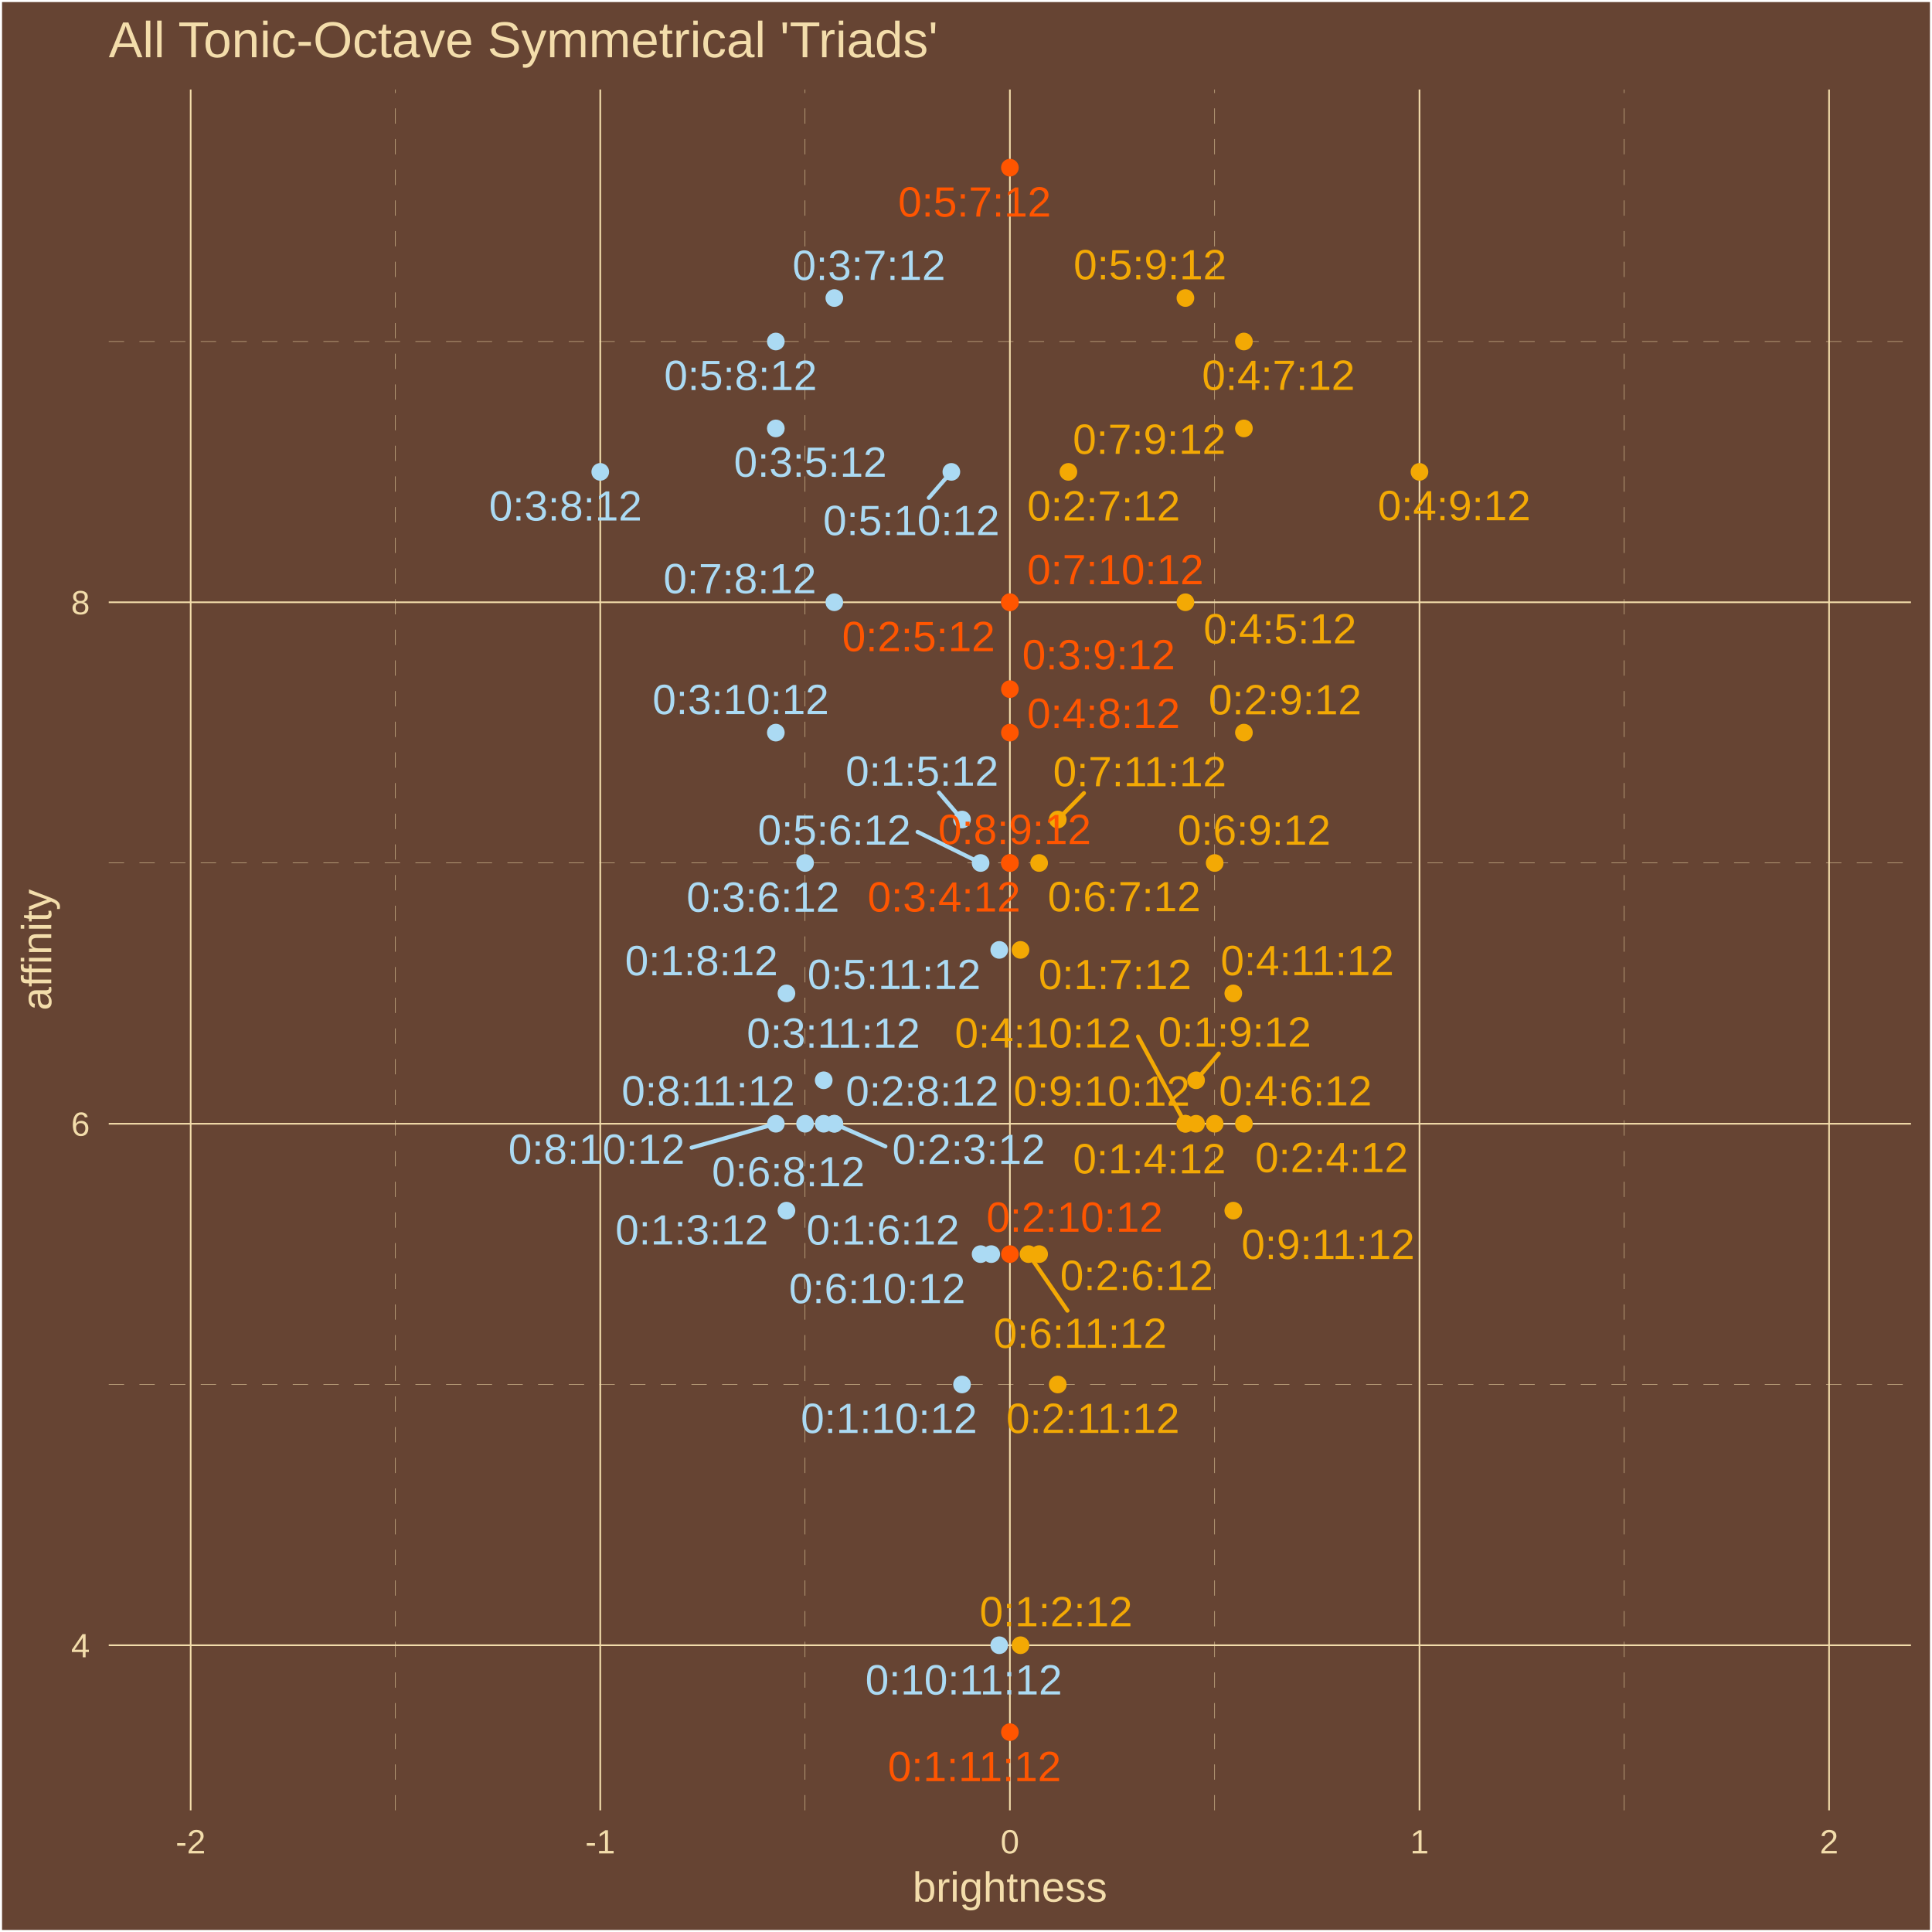
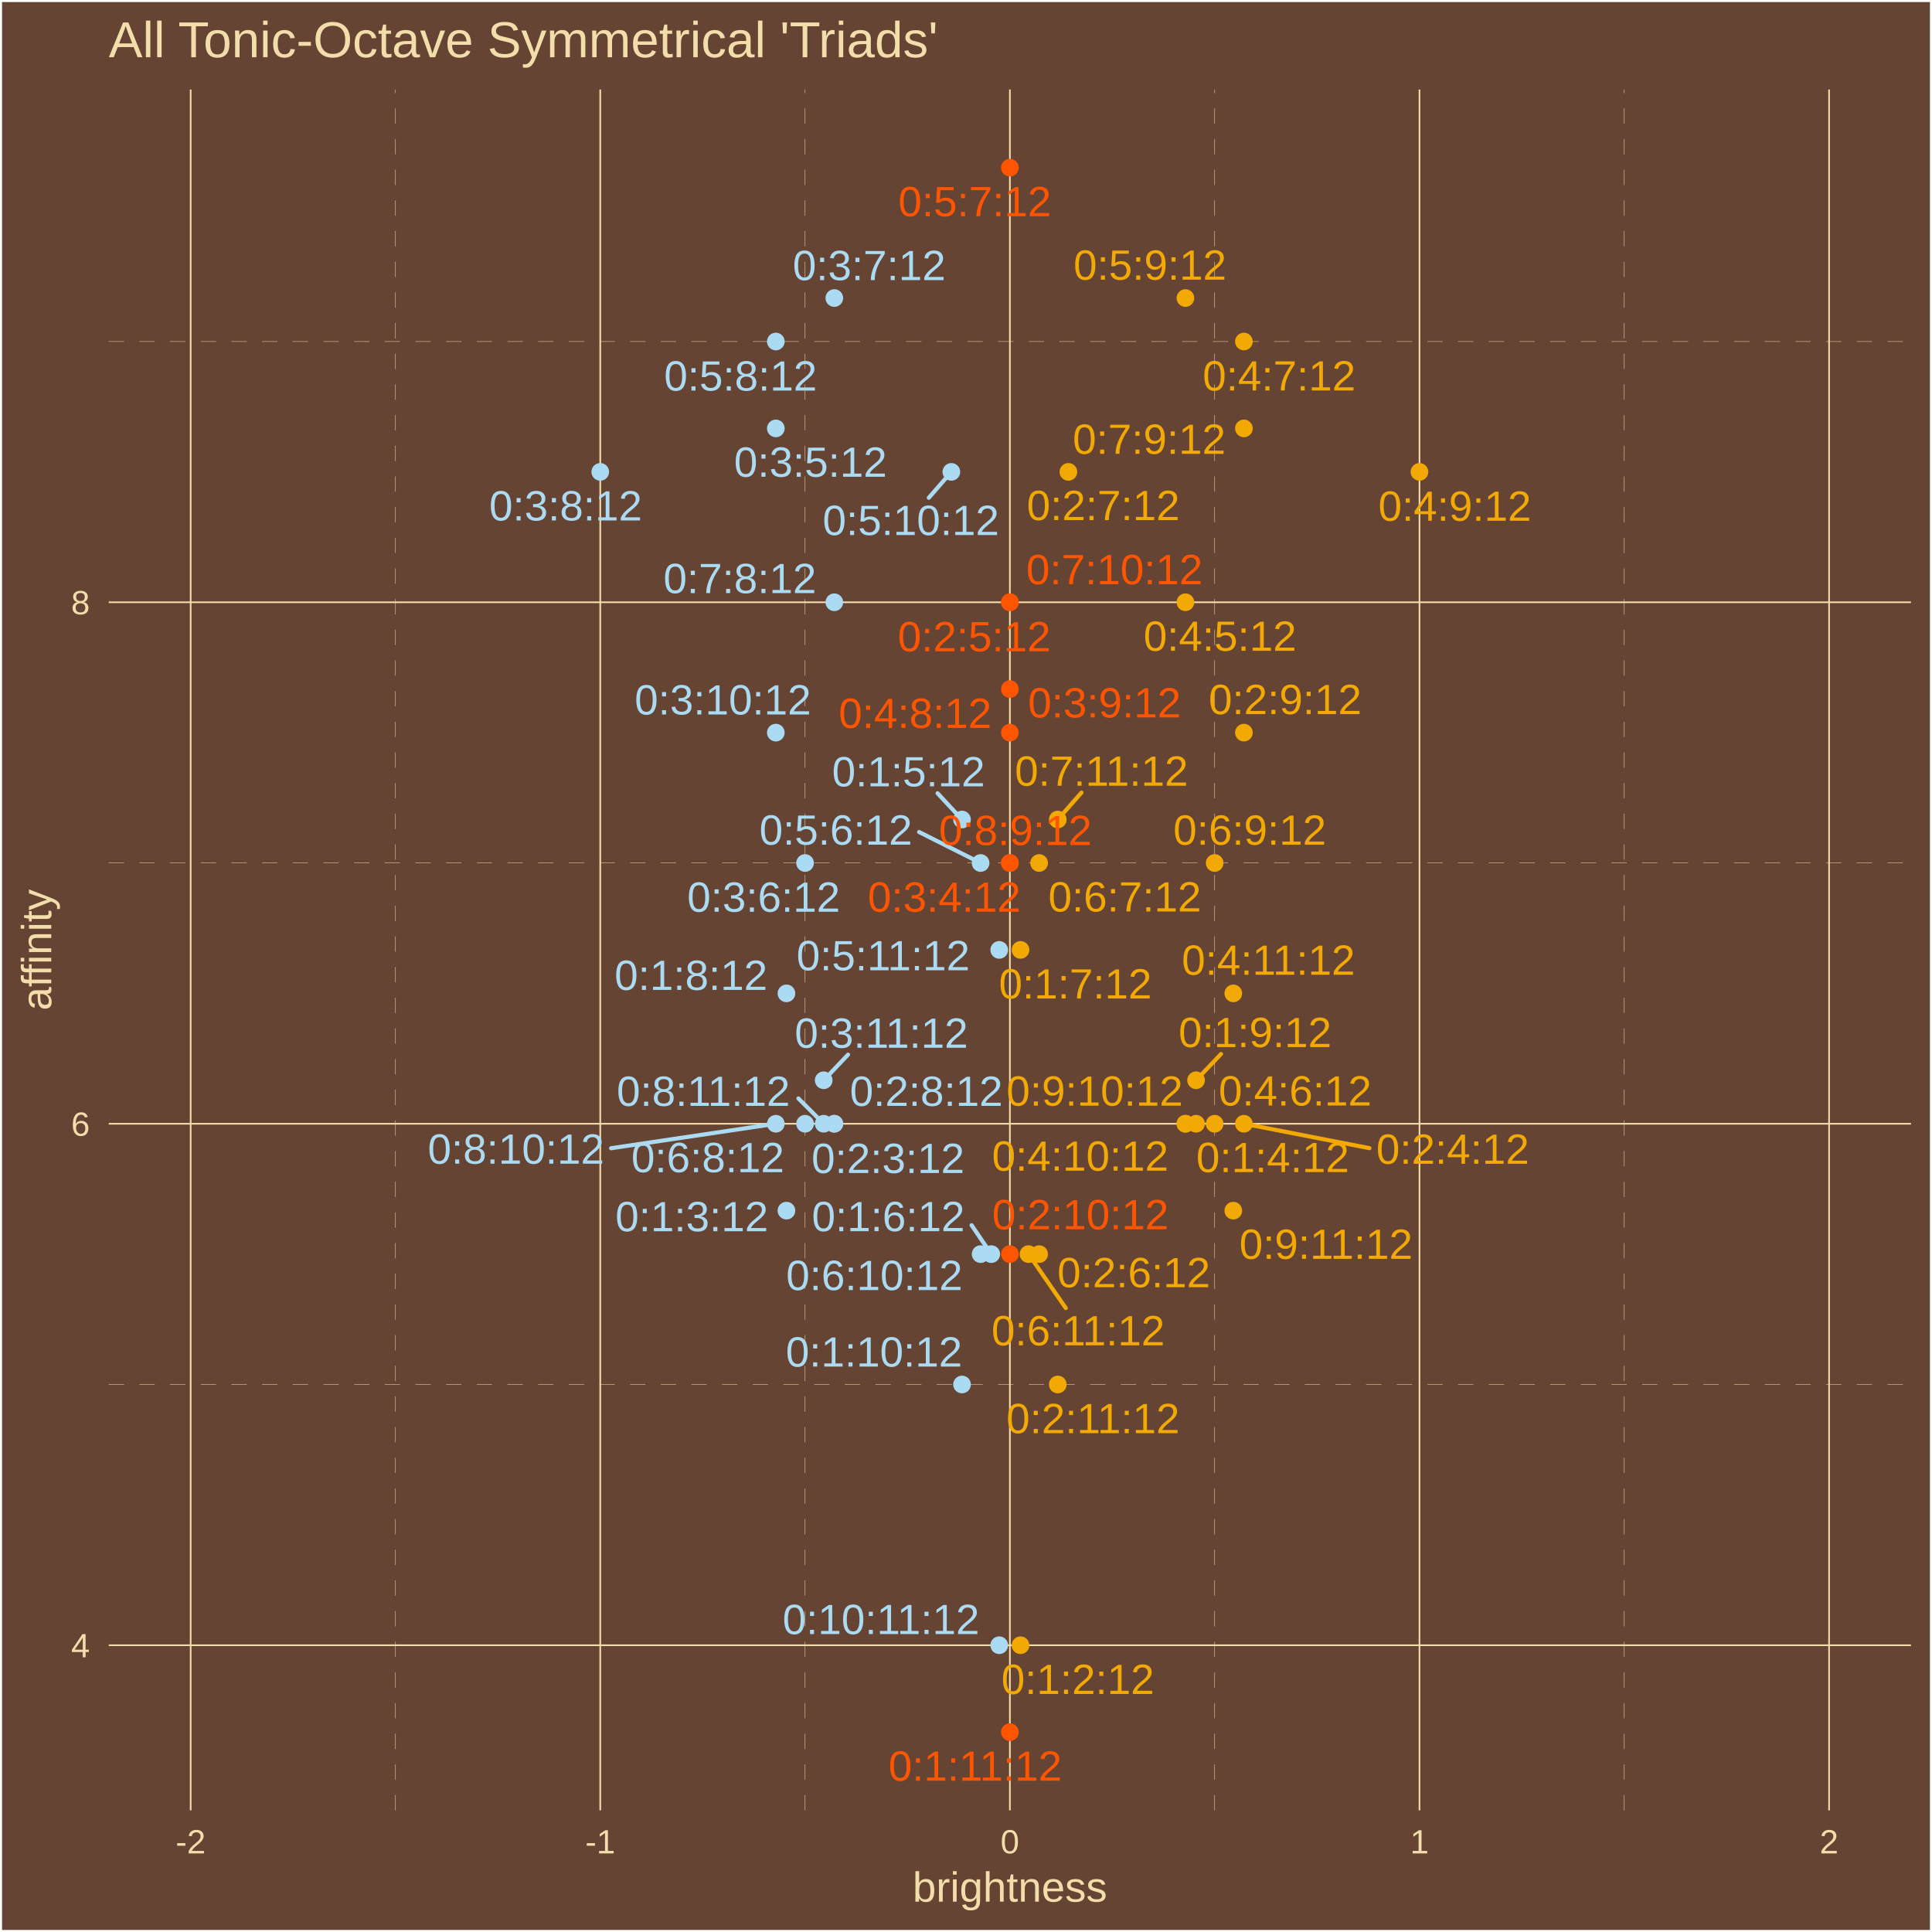
<svg xmlns="http://www.w3.org/2000/svg" class="svglite" width="504.00pt" height="504.00pt" viewBox="0 0 504.00 504.00">
  <defs>
    <style type="text/css">
    .svglite line, .svglite polyline, .svglite polygon, .svglite path, .svglite rect, .svglite circle {
      fill: none;
      stroke: #000000;
      stroke-linecap: round;
      stroke-linejoin: round;
      stroke-miterlimit: 10.00;
    }
    .svglite text {
      white-space: pre;
    }
  </style>
  </defs>
  <rect width="100%" height="100%" style="stroke: none; fill: #664433;" />
  <defs>
    <clipPath id="cpMC4wMHw1MDQuMDB8MC4wMHw1MDQuMDA=">
      <rect x="0.00" y="0.00" width="504.00" height="504.00" />
    </clipPath>
  </defs>
  <g clip-path="url(#cpMC4wMHw1MDQuMDB8MC4wMHw1MDQuMDA=)">
    <rect x="0.00" y="0" width="504.00" height="504.00" style="stroke-width: 1.07; stroke: #FFFFFF; fill: #664433;" />
  </g>
  <defs>
    <clipPath id="cpMjguMzd8NDk4LjUyfDIzLjM0fDQ3Mi4yNw==">
      <rect x="28.37" y="23.34" width="470.15" height="448.93" />
    </clipPath>
  </defs>
  <g clip-path="url(#cpMjguMzd8NDk4LjUyfDIzLjM0fDQ3Mi4yNw==)">
    <rect x="28.37" y="23.34" width="470.15" height="448.93" style="stroke-width: 1.07; stroke: none; fill: #664433;" />
    <polyline points="28.37,361.17 498.52,361.17 " style="stroke-width: 0.11; stroke: #F3DDAB; stroke-dasharray: 4.00,4.00; stroke-linecap: butt;" />
    <polyline points="28.37,225.13 498.52,225.13 " style="stroke-width: 0.11; stroke: #F3DDAB; stroke-dasharray: 4.00,4.00; stroke-linecap: butt;" />
    <polyline points="28.37,89.09 498.52,89.09 " style="stroke-width: 0.11; stroke: #F3DDAB; stroke-dasharray: 4.00,4.00; stroke-linecap: butt;" />
    <polyline points="103.17,472.27 103.17,23.34 " style="stroke-width: 0.11; stroke: #F3DDAB; stroke-dasharray: 4.00,4.00; stroke-linecap: butt;" />
    <polyline points="210.02,472.27 210.02,23.34 " style="stroke-width: 0.11; stroke: #F3DDAB; stroke-dasharray: 4.00,4.00; stroke-linecap: butt;" />
    <polyline points="316.87,472.27 316.87,23.34 " style="stroke-width: 0.11; stroke: #F3DDAB; stroke-dasharray: 4.00,4.00; stroke-linecap: butt;" />
    <polyline points="423.72,472.27 423.72,23.34 " style="stroke-width: 0.11; stroke: #F3DDAB; stroke-dasharray: 4.00,4.00; stroke-linecap: butt;" />
    <polyline points="28.37,429.19 498.52,429.19 " style="stroke-width: 0.43; stroke: #F3DDAB; stroke-linecap: butt;" />
    <polyline points="28.37,293.15 498.52,293.15 " style="stroke-width: 0.43; stroke: #F3DDAB; stroke-linecap: butt;" />
    <polyline points="28.37,157.11 498.52,157.11 " style="stroke-width: 0.43; stroke: #F3DDAB; stroke-linecap: butt;" />
    <polyline points="49.74,472.27 49.74,23.34 " style="stroke-width: 0.43; stroke: #F3DDAB; stroke-linecap: butt;" />
    <polyline points="156.59,472.27 156.59,23.34 " style="stroke-width: 0.43; stroke: #F3DDAB; stroke-linecap: butt;" />
    <polyline points="263.45,472.27 263.45,23.34 " style="stroke-width: 0.43; stroke: #F3DDAB; stroke-linecap: butt;" />
    <polyline points="370.30,472.27 370.30,23.34 " style="stroke-width: 0.43; stroke: #F3DDAB; stroke-linecap: butt;" />
    <polyline points="477.15,472.27 477.15,23.34 " style="stroke-width: 0.43; stroke: #F3DDAB; stroke-linecap: butt;" />
    <circle cx="266.22" cy="429.19" r="1.95" style="stroke-width: 0.71; stroke: #F3A904; fill: #F3A904;" />
    <circle cx="205.16" cy="315.82" r="1.95" style="stroke-width: 0.71; stroke: #ABDAF3; fill: #ABDAF3;" />
    <circle cx="312.02" cy="293.15" r="1.95" style="stroke-width: 0.71; stroke: #F3A904; fill: #F3A904;" />
    <circle cx="250.96" cy="213.79" r="1.95" style="stroke-width: 0.71; stroke: #ABDAF3; fill: #ABDAF3;" />
    <circle cx="258.59" cy="327.16" r="1.95" style="stroke-width: 0.71; stroke: #ABDAF3; fill: #ABDAF3;" />
    <circle cx="266.22" cy="247.80" r="1.95" style="stroke-width: 0.71; stroke: #F3A904; fill: #F3A904;" />
    <circle cx="205.16" cy="259.14" r="1.95" style="stroke-width: 0.71; stroke: #ABDAF3; fill: #ABDAF3;" />
    <circle cx="312.02" cy="281.81" r="1.95" style="stroke-width: 0.71; stroke: #F3A904; fill: #F3A904;" />
    <circle cx="250.96" cy="361.17" r="1.95" style="stroke-width: 0.71; stroke: #ABDAF3; fill: #ABDAF3;" />
    <circle cx="263.45" cy="451.86" r="1.95" style="stroke-width: 0.71; stroke: #FF5500; fill: #FF5500;" />
    <circle cx="217.65" cy="293.15" r="1.95" style="stroke-width: 0.71; stroke: #ABDAF3; fill: #ABDAF3;" />
    <circle cx="324.50" cy="293.15" r="1.95" style="stroke-width: 0.71; stroke: #F3A904; fill: #F3A904;" />
    <circle cx="263.45" cy="157.11" r="1.95" style="stroke-width: 0.71; stroke: #FF5500; fill: #FF5500;" />
    <circle cx="271.08" cy="327.16" r="1.95" style="stroke-width: 0.71; stroke: #F3A904; fill: #F3A904;" />
    <circle cx="278.71" cy="123.10" r="1.95" style="stroke-width: 0.71; stroke: #F3A904; fill: #F3A904;" />
    <circle cx="217.65" cy="293.15" r="1.95" style="stroke-width: 0.71; stroke: #ABDAF3; fill: #ABDAF3;" />
    <circle cx="324.50" cy="191.12" r="1.95" style="stroke-width: 0.71; stroke: #F3A904; fill: #F3A904;" />
    <circle cx="263.45" cy="327.16" r="1.95" style="stroke-width: 0.71; stroke: #FF5500; fill: #FF5500;" />
    <circle cx="275.94" cy="361.17" r="1.95" style="stroke-width: 0.71; stroke: #F3A904; fill: #F3A904;" />
    <circle cx="263.45" cy="225.13" r="1.95" style="stroke-width: 0.71; stroke: #FF5500; fill: #FF5500;" />
    <circle cx="202.39" cy="111.76" r="1.95" style="stroke-width: 0.71; stroke: #ABDAF3; fill: #ABDAF3;" />
    <circle cx="210.02" cy="225.13" r="1.95" style="stroke-width: 0.71; stroke: #ABDAF3; fill: #ABDAF3;" />
    <circle cx="217.65" cy="77.75" r="1.95" style="stroke-width: 0.71; stroke: #ABDAF3; fill: #ABDAF3;" />
    <circle cx="156.59" cy="123.10" r="1.95" style="stroke-width: 0.71; stroke: #ABDAF3; fill: #ABDAF3;" />
    <circle cx="263.45" cy="179.78" r="1.95" style="stroke-width: 0.71; stroke: #FF5500; fill: #FF5500;" />
    <circle cx="202.39" cy="191.12" r="1.95" style="stroke-width: 0.71; stroke: #ABDAF3; fill: #ABDAF3;" />
    <circle cx="214.88" cy="281.81" r="1.95" style="stroke-width: 0.71; stroke: #ABDAF3; fill: #ABDAF3;" />
    <circle cx="309.24" cy="157.11" r="1.95" style="stroke-width: 0.71; stroke: #F3A904; fill: #F3A904;" />
    <circle cx="316.87" cy="293.15" r="1.95" style="stroke-width: 0.71; stroke: #F3A904; fill: #F3A904;" />
    <circle cx="324.50" cy="89.09" r="1.95" style="stroke-width: 0.71; stroke: #F3A904; fill: #F3A904;" />
    <circle cx="263.45" cy="191.12" r="1.95" style="stroke-width: 0.71; stroke: #FF5500; fill: #FF5500;" />
    <circle cx="370.30" cy="123.10" r="1.95" style="stroke-width: 0.71; stroke: #F3A904; fill: #F3A904;" />
    <circle cx="309.24" cy="293.15" r="1.95" style="stroke-width: 0.71; stroke: #F3A904; fill: #F3A904;" />
    <circle cx="321.73" cy="259.14" r="1.95" style="stroke-width: 0.71; stroke: #F3A904; fill: #F3A904;" />
    <circle cx="255.81" cy="225.13" r="1.95" style="stroke-width: 0.71; stroke: #ABDAF3; fill: #ABDAF3;" />
    <circle cx="263.45" cy="43.74" r="1.95" style="stroke-width: 0.71; stroke: #FF5500; fill: #FF5500;" />
    <circle cx="202.39" cy="89.09" r="1.95" style="stroke-width: 0.71; stroke: #ABDAF3; fill: #ABDAF3;" />
    <circle cx="309.24" cy="77.75" r="1.95" style="stroke-width: 0.71; stroke: #F3A904; fill: #F3A904;" />
    <circle cx="248.18" cy="123.10" r="1.95" style="stroke-width: 0.71; stroke: #ABDAF3; fill: #ABDAF3;" />
    <circle cx="260.67" cy="247.80" r="1.95" style="stroke-width: 0.71; stroke: #ABDAF3; fill: #ABDAF3;" />
    <circle cx="271.08" cy="225.13" r="1.95" style="stroke-width: 0.71; stroke: #F3A904; fill: #F3A904;" />
    <circle cx="210.02" cy="293.15" r="1.95" style="stroke-width: 0.71; stroke: #ABDAF3; fill: #ABDAF3;" />
    <circle cx="316.87" cy="225.13" r="1.95" style="stroke-width: 0.71; stroke: #F3A904; fill: #F3A904;" />
    <circle cx="255.81" cy="327.16" r="1.95" style="stroke-width: 0.71; stroke: #ABDAF3; fill: #ABDAF3;" />
    <circle cx="268.30" cy="327.16" r="1.95" style="stroke-width: 0.71; stroke: #F3A904; fill: #F3A904;" />
    <circle cx="217.65" cy="157.11" r="1.95" style="stroke-width: 0.71; stroke: #ABDAF3; fill: #ABDAF3;" />
    <circle cx="324.50" cy="111.76" r="1.95" style="stroke-width: 0.71; stroke: #F3A904; fill: #F3A904;" />
    <circle cx="263.45" cy="157.11" r="1.95" style="stroke-width: 0.71; stroke: #FF5500; fill: #FF5500;" />
    <circle cx="275.94" cy="213.79" r="1.95" style="stroke-width: 0.71; stroke: #F3A904; fill: #F3A904;" />
    <circle cx="263.45" cy="225.13" r="1.95" style="stroke-width: 0.71; stroke: #FF5500; fill: #FF5500;" />
    <circle cx="202.39" cy="293.15" r="1.95" style="stroke-width: 0.71; stroke: #ABDAF3; fill: #ABDAF3;" />
    <circle cx="214.88" cy="293.15" r="1.95" style="stroke-width: 0.71; stroke: #ABDAF3; fill: #ABDAF3;" />
    <circle cx="309.24" cy="293.15" r="1.95" style="stroke-width: 0.71; stroke: #F3A904; fill: #F3A904;" />
    <circle cx="321.73" cy="315.82" r="1.95" style="stroke-width: 0.71; stroke: #F3A904; fill: #F3A904;" />
    <circle cx="260.67" cy="429.19" r="1.95" style="stroke-width: 0.71; stroke: #ABDAF3; fill: #ABDAF3;" />
-     <line x1="244.95" y1="206.77" x2="250.23" y2="212.94" style="stroke-width: 1.07; stroke: #ABDAF3;" />
-     <line x1="317.93" y1="274.85" x2="312.74" y2="280.96" style="stroke-width: 1.07; stroke: #F3A904;" />
-     <line x1="230.97" y1="299.05" x2="218.70" y2="293.61" style="stroke-width: 1.07; stroke: #ABDAF3;" />
-     <line x1="296.89" y1="270.40" x2="308.71" y2="292.17" style="stroke-width: 1.07; stroke: #F3A904;" />
-     <line x1="239.38" y1="217.02" x2="254.79" y2="224.62" style="stroke-width: 1.07; stroke: #ABDAF3;" />
-     <line x1="242.31" y1="129.87" x2="247.45" y2="123.94" style="stroke-width: 1.07; stroke: #ABDAF3;" />
-     <line x1="278.46" y1="341.91" x2="268.94" y2="328.08" style="stroke-width: 1.07; stroke: #F3A904;" />
-     <line x1="282.77" y1="206.90" x2="276.73" y2="212.99" style="stroke-width: 1.07; stroke: #F3A904;" />
-     <line x1="180.43" y1="299.39" x2="201.28" y2="293.46" style="stroke-width: 1.07; stroke: #ABDAF3;" />
-     <text x="275.49" y="424.24" text-anchor="middle" style="font-size: 11.04px;fill: #F3A904; font-family: &quot;Arial&quot;;" textLength="39.87px" lengthAdjust="spacingAndGlyphs">0:1:2:12</text>
-     <text x="180.47" y="324.66" text-anchor="middle" style="font-size: 11.04px;fill: #ABDAF3; font-family: &quot;Arial&quot;;" textLength="39.87px" lengthAdjust="spacingAndGlyphs">0:1:3:12</text>
-     <text x="299.85" y="306.09" text-anchor="middle" style="font-size: 11.04px;fill: #F3A904; font-family: &quot;Arial&quot;;" textLength="39.87px" lengthAdjust="spacingAndGlyphs">0:1:4:12</text>
-     <text x="240.53" y="204.97" text-anchor="middle" style="font-size: 11.04px;fill: #ABDAF3; font-family: &quot;Arial&quot;;" textLength="39.87px" lengthAdjust="spacingAndGlyphs">0:1:5:12</text>
-     <text x="230.32" y="324.67" text-anchor="middle" style="font-size: 11.04px;fill: #ABDAF3; font-family: &quot;Arial&quot;;" textLength="39.87px" lengthAdjust="spacingAndGlyphs">0:1:6:12</text>
-     <text x="290.87" y="258.03" text-anchor="middle" style="font-size: 11.04px;fill: #F3A904; font-family: &quot;Arial&quot;;" textLength="39.87px" lengthAdjust="spacingAndGlyphs">0:1:7:12</text>
-     <text x="182.99" y="254.42" text-anchor="middle" style="font-size: 11.04px;fill: #ABDAF3; font-family: &quot;Arial&quot;;" textLength="39.87px" lengthAdjust="spacingAndGlyphs">0:1:8:12</text>
-     <text x="322.10" y="273.05" text-anchor="middle" style="font-size: 11.04px;fill: #F3A904; font-family: &quot;Arial&quot;;" textLength="39.87px" lengthAdjust="spacingAndGlyphs">0:1:9:12</text>
-     <text x="231.91" y="373.82" text-anchor="middle" style="font-size: 11.04px;fill: #ABDAF3; font-family: &quot;Arial&quot;;" textLength="46.01px" lengthAdjust="spacingAndGlyphs">0:1:10:12</text>
-     <text x="254.21" y="464.65" text-anchor="middle" style="font-size: 11.04px;fill: #FF5500; font-family: &quot;Arial&quot;;" textLength="46.01px" lengthAdjust="spacingAndGlyphs">0:1:11:12</text>
-     <text x="252.70" y="303.63" text-anchor="middle" style="font-size: 11.04px;fill: #ABDAF3; font-family: &quot;Arial&quot;;" textLength="39.87px" lengthAdjust="spacingAndGlyphs">0:2:3:12</text>
-     <text x="347.37" y="305.77" text-anchor="middle" style="font-size: 11.04px;fill: #F3A904; font-family: &quot;Arial&quot;;" textLength="39.87px" lengthAdjust="spacingAndGlyphs">0:2:4:12</text>
-     <text x="239.63" y="169.87" text-anchor="middle" style="font-size: 11.04px;fill: #FF5500; font-family: &quot;Arial&quot;;" textLength="39.87px" lengthAdjust="spacingAndGlyphs">0:2:5:12</text>
-     <text x="296.51" y="336.52" text-anchor="middle" style="font-size: 11.04px;fill: #F3A904; font-family: &quot;Arial&quot;;" textLength="39.87px" lengthAdjust="spacingAndGlyphs">0:2:6:12</text>
-     <text x="287.92" y="135.78" text-anchor="middle" style="font-size: 11.04px;fill: #F3A904; font-family: &quot;Arial&quot;;" textLength="39.87px" lengthAdjust="spacingAndGlyphs">0:2:7:12</text>
-     <text x="240.55" y="288.42" text-anchor="middle" style="font-size: 11.04px;fill: #ABDAF3; font-family: &quot;Arial&quot;;" textLength="39.87px" lengthAdjust="spacingAndGlyphs">0:2:8:12</text>
-     <text x="335.23" y="186.35" text-anchor="middle" style="font-size: 11.04px;fill: #F3A904; font-family: &quot;Arial&quot;;" textLength="39.87px" lengthAdjust="spacingAndGlyphs">0:2:9:12</text>
-     <text x="280.34" y="321.33" text-anchor="middle" style="font-size: 11.04px;fill: #FF5500; font-family: &quot;Arial&quot;;" textLength="46.01px" lengthAdjust="spacingAndGlyphs">0:2:10:12</text>
-     <text x="285.11" y="373.81" text-anchor="middle" style="font-size: 11.04px;fill: #F3A904; font-family: &quot;Arial&quot;;" textLength="46.01px" lengthAdjust="spacingAndGlyphs">0:2:11:12</text>
-     <text x="246.27" y="237.79" text-anchor="middle" style="font-size: 11.04px;fill: #FF5500; font-family: &quot;Arial&quot;;" textLength="39.87px" lengthAdjust="spacingAndGlyphs">0:3:4:12</text>
-     <text x="211.39" y="124.37" text-anchor="middle" style="font-size: 11.04px;fill: #ABDAF3; font-family: &quot;Arial&quot;;" textLength="39.87px" lengthAdjust="spacingAndGlyphs">0:3:5:12</text>
-     <text x="199.04" y="237.84" text-anchor="middle" style="font-size: 11.04px;fill: #ABDAF3; font-family: &quot;Arial&quot;;" textLength="39.87px" lengthAdjust="spacingAndGlyphs">0:3:6:12</text>
-     <text x="226.68" y="73.02" text-anchor="middle" style="font-size: 11.04px;fill: #ABDAF3; font-family: &quot;Arial&quot;;" textLength="39.87px" lengthAdjust="spacingAndGlyphs">0:3:7:12</text>
-     <text x="147.52" y="135.79" text-anchor="middle" style="font-size: 11.04px;fill: #ABDAF3; font-family: &quot;Arial&quot;;" textLength="39.87px" lengthAdjust="spacingAndGlyphs">0:3:8:12</text>
-     <text x="286.61" y="174.62" text-anchor="middle" style="font-size: 11.04px;fill: #FF5500; font-family: &quot;Arial&quot;;" textLength="39.87px" lengthAdjust="spacingAndGlyphs">0:3:9:12</text>
-     <text x="193.23" y="186.30" text-anchor="middle" style="font-size: 11.04px;fill: #ABDAF3; font-family: &quot;Arial&quot;;" textLength="46.01px" lengthAdjust="spacingAndGlyphs">0:3:10:12</text>
-     <text x="217.41" y="273.32" text-anchor="middle" style="font-size: 11.04px;fill: #ABDAF3; font-family: &quot;Arial&quot;;" textLength="46.01px" lengthAdjust="spacingAndGlyphs">0:3:11:12</text>
-     <text x="333.91" y="167.84" text-anchor="middle" style="font-size: 11.04px;fill: #F3A904; font-family: &quot;Arial&quot;;" textLength="39.87px" lengthAdjust="spacingAndGlyphs">0:4:5:12</text>
-     <text x="337.93" y="288.38" text-anchor="middle" style="font-size: 11.04px;fill: #F3A904; font-family: &quot;Arial&quot;;" textLength="39.87px" lengthAdjust="spacingAndGlyphs">0:4:6:12</text>
-     <text x="333.50" y="101.71" text-anchor="middle" style="font-size: 11.04px;fill: #F3A904; font-family: &quot;Arial&quot;;" textLength="39.87px" lengthAdjust="spacingAndGlyphs">0:4:7:12</text>
-     <text x="287.89" y="189.91" text-anchor="middle" style="font-size: 11.04px;fill: #FF5500; font-family: &quot;Arial&quot;;" textLength="39.87px" lengthAdjust="spacingAndGlyphs">0:4:8:12</text>
-     <text x="379.35" y="135.71" text-anchor="middle" style="font-size: 11.04px;fill: #F3A904; font-family: &quot;Arial&quot;;" textLength="39.87px" lengthAdjust="spacingAndGlyphs">0:4:9:12</text>
-     <text x="272.09" y="273.27" text-anchor="middle" style="font-size: 11.04px;fill: #F3A904; font-family: &quot;Arial&quot;;" textLength="46.01px" lengthAdjust="spacingAndGlyphs">0:4:10:12</text>
-     <text x="341.03" y="254.40" text-anchor="middle" style="font-size: 11.04px;fill: #F3A904; font-family: &quot;Arial&quot;;" textLength="46.01px" lengthAdjust="spacingAndGlyphs">0:4:11:12</text>
-     <text x="217.64" y="220.34" text-anchor="middle" style="font-size: 11.04px;fill: #ABDAF3; font-family: &quot;Arial&quot;;" textLength="39.87px" lengthAdjust="spacingAndGlyphs">0:5:6:12</text>
-     <text x="254.24" y="56.51" text-anchor="middle" style="font-size: 11.04px;fill: #FF5500; font-family: &quot;Arial&quot;;" textLength="39.87px" lengthAdjust="spacingAndGlyphs">0:5:7:12</text>
-     <text x="193.19" y="101.75" text-anchor="middle" style="font-size: 11.04px;fill: #ABDAF3; font-family: &quot;Arial&quot;;" textLength="39.87px" lengthAdjust="spacingAndGlyphs">0:5:8:12</text>
-     <text x="300.00" y="72.87" text-anchor="middle" style="font-size: 11.04px;fill: #F3A904; font-family: &quot;Arial&quot;;" textLength="39.87px" lengthAdjust="spacingAndGlyphs">0:5:9:12</text>
-     <text x="237.74" y="139.59" text-anchor="middle" style="font-size: 11.04px;fill: #ABDAF3; font-family: &quot;Arial&quot;;" textLength="46.01px" lengthAdjust="spacingAndGlyphs">0:5:10:12</text>
-     <text x="233.24" y="258.01" text-anchor="middle" style="font-size: 11.04px;fill: #ABDAF3; font-family: &quot;Arial&quot;;" textLength="46.01px" lengthAdjust="spacingAndGlyphs">0:5:11:12</text>
-     <text x="293.26" y="237.72" text-anchor="middle" style="font-size: 11.04px;fill: #F3A904; font-family: &quot;Arial&quot;;" textLength="39.87px" lengthAdjust="spacingAndGlyphs">0:6:7:12</text>
-     <text x="205.64" y="309.47" text-anchor="middle" style="font-size: 11.04px;fill: #ABDAF3; font-family: &quot;Arial&quot;;" textLength="39.87px" lengthAdjust="spacingAndGlyphs">0:6:8:12</text>
-     <text x="327.17" y="220.37" text-anchor="middle" style="font-size: 11.04px;fill: #F3A904; font-family: &quot;Arial&quot;;" textLength="39.87px" lengthAdjust="spacingAndGlyphs">0:6:9:12</text>
-     <text x="228.84" y="339.95" text-anchor="middle" style="font-size: 11.04px;fill: #ABDAF3; font-family: &quot;Arial&quot;;" textLength="46.01px" lengthAdjust="spacingAndGlyphs">0:6:10:12</text>
-     <text x="281.79" y="351.62" text-anchor="middle" style="font-size: 11.04px;fill: #F3A904; font-family: &quot;Arial&quot;;" textLength="46.01px" lengthAdjust="spacingAndGlyphs">0:6:11:12</text>
-     <text x="193.01" y="154.76" text-anchor="middle" style="font-size: 11.04px;fill: #ABDAF3; font-family: &quot;Arial&quot;;" textLength="39.87px" lengthAdjust="spacingAndGlyphs">0:7:8:12</text>
-     <text x="299.81" y="118.39" text-anchor="middle" style="font-size: 11.04px;fill: #F3A904; font-family: &quot;Arial&quot;;" textLength="39.87px" lengthAdjust="spacingAndGlyphs">0:7:9:12</text>
-     <text x="290.98" y="152.41" text-anchor="middle" style="font-size: 11.04px;fill: #FF5500; font-family: &quot;Arial&quot;;" textLength="46.01px" lengthAdjust="spacingAndGlyphs">0:7:10:12</text>
-     <text x="297.32" y="205.10" text-anchor="middle" style="font-size: 11.04px;fill: #F3A904; font-family: &quot;Arial&quot;;" textLength="46.01px" lengthAdjust="spacingAndGlyphs">0:7:11:12</text>
-     <text x="264.69" y="220.19" text-anchor="middle" style="font-size: 11.04px;fill: #FF5500; font-family: &quot;Arial&quot;;" textLength="39.87px" lengthAdjust="spacingAndGlyphs">0:8:9:12</text>
-     <text x="155.63" y="303.60" text-anchor="middle" style="font-size: 11.04px;fill: #ABDAF3; font-family: &quot;Arial&quot;;" textLength="46.01px" lengthAdjust="spacingAndGlyphs">0:8:10:12</text>
-     <text x="184.75" y="288.38" text-anchor="middle" style="font-size: 11.04px;fill: #ABDAF3; font-family: &quot;Arial&quot;;" textLength="46.01px" lengthAdjust="spacingAndGlyphs">0:8:11:12</text>
-     <text x="287.42" y="288.44" text-anchor="middle" style="font-size: 11.04px;fill: #F3A904; font-family: &quot;Arial&quot;;" textLength="46.01px" lengthAdjust="spacingAndGlyphs">0:9:10:12</text>
-     <text x="346.45" y="328.44" text-anchor="middle" style="font-size: 11.04px;fill: #F3A904; font-family: &quot;Arial&quot;;" textLength="46.01px" lengthAdjust="spacingAndGlyphs">0:9:11:12</text>
-     <text x="251.41" y="442.04" text-anchor="middle" style="font-size: 11.04px;fill: #ABDAF3; font-family: &quot;Arial&quot;;" textLength="52.14px" lengthAdjust="spacingAndGlyphs">0:10:11:12</text>
+     <line x1="244.58" y1="206.94" x2="250.19" y2="212.97" style="stroke-width: 1.07; stroke: #ABDAF3;" />
+     <line x1="253.46" y1="319.62" x2="257.96" y2="326.24" style="stroke-width: 1.07; stroke: #ABDAF3;" />
+     <line x1="318.53" y1="274.95" x2="312.79" y2="281.00" style="stroke-width: 1.07; stroke: #F3A904;" />
+     <line x1="357.24" y1="299.52" x2="325.63" y2="293.37" style="stroke-width: 1.07; stroke: #F3A904;" />
+     <line x1="221.22" y1="275.13" x2="215.65" y2="281.00" style="stroke-width: 1.07; stroke: #ABDAF3;" />
+     <line x1="239.77" y1="217.05" x2="254.80" y2="224.61" style="stroke-width: 1.07; stroke: #ABDAF3;" />
+     <line x1="242.30" y1="129.85" x2="247.45" y2="123.94" style="stroke-width: 1.07; stroke: #ABDAF3;" />
+     <line x1="278.03" y1="341.24" x2="268.94" y2="328.07" style="stroke-width: 1.07; stroke: #F3A904;" />
+     <line x1="282.12" y1="206.77" x2="276.68" y2="212.95" style="stroke-width: 1.07; stroke: #F3A904;" />
+     <line x1="159.41" y1="299.54" x2="201.25" y2="293.32" style="stroke-width: 1.07; stroke: #ABDAF3;" />
+     <line x1="208.29" y1="286.56" x2="214.08" y2="292.35" style="stroke-width: 1.07; stroke: #ABDAF3;" />
+     <text x="281.16" y="441.91" text-anchor="middle" style="font-size: 11.04px;fill: #F3A904; font-family: &quot;Arial&quot;;" textLength="39.87px" lengthAdjust="spacingAndGlyphs">0:1:2:12</text>
+     <text x="180.47" y="321.19" text-anchor="middle" style="font-size: 11.04px;fill: #ABDAF3; font-family: &quot;Arial&quot;;" textLength="39.87px" lengthAdjust="spacingAndGlyphs">0:1:3:12</text>
+     <text x="332.01" y="305.76" text-anchor="middle" style="font-size: 11.04px;fill: #F3A904; font-family: &quot;Arial&quot;;" textLength="39.87px" lengthAdjust="spacingAndGlyphs">0:1:4:12</text>
+     <text x="237.00" y="205.14" text-anchor="middle" style="font-size: 11.04px;fill: #ABDAF3; font-family: &quot;Arial&quot;;" textLength="39.87px" lengthAdjust="spacingAndGlyphs">0:1:5:12</text>
+     <text x="231.73" y="321.17" text-anchor="middle" style="font-size: 11.04px;fill: #ABDAF3; font-family: &quot;Arial&quot;;" textLength="39.87px" lengthAdjust="spacingAndGlyphs">0:1:6:12</text>
+     <text x="280.52" y="260.48" text-anchor="middle" style="font-size: 11.04px;fill: #F3A904; font-family: &quot;Arial&quot;;" textLength="39.87px" lengthAdjust="spacingAndGlyphs">0:1:7:12</text>
+     <text x="180.26" y="258.24" text-anchor="middle" style="font-size: 11.04px;fill: #ABDAF3; font-family: &quot;Arial&quot;;" textLength="39.87px" lengthAdjust="spacingAndGlyphs">0:1:8:12</text>
+     <text x="327.41" y="273.15" text-anchor="middle" style="font-size: 11.04px;fill: #F3A904; font-family: &quot;Arial&quot;;" textLength="39.87px" lengthAdjust="spacingAndGlyphs">0:1:9:12</text>
+     <text x="228.00" y="356.50" text-anchor="middle" style="font-size: 11.04px;fill: #ABDAF3; font-family: &quot;Arial&quot;;" textLength="46.01px" lengthAdjust="spacingAndGlyphs">0:1:10:12</text>
+     <text x="254.39" y="464.53" text-anchor="middle" style="font-size: 11.04px;fill: #FF5500; font-family: &quot;Arial&quot;;" textLength="46.01px" lengthAdjust="spacingAndGlyphs">0:1:11:12</text>
+     <text x="231.65" y="306.00" text-anchor="middle" style="font-size: 11.04px;fill: #ABDAF3; font-family: &quot;Arial&quot;;" textLength="39.87px" lengthAdjust="spacingAndGlyphs">0:2:3:12</text>
+     <text x="378.97" y="303.60" text-anchor="middle" style="font-size: 11.04px;fill: #F3A904; font-family: &quot;Arial&quot;;" textLength="39.87px" lengthAdjust="spacingAndGlyphs">0:2:4:12</text>
+     <text x="254.14" y="169.90" text-anchor="middle" style="font-size: 11.04px;fill: #FF5500; font-family: &quot;Arial&quot;;" textLength="39.87px" lengthAdjust="spacingAndGlyphs">0:2:5:12</text>
+     <text x="295.77" y="335.80" text-anchor="middle" style="font-size: 11.04px;fill: #F3A904; font-family: &quot;Arial&quot;;" textLength="39.87px" lengthAdjust="spacingAndGlyphs">0:2:6:12</text>
+     <text x="287.81" y="135.68" text-anchor="middle" style="font-size: 11.04px;fill: #F3A904; font-family: &quot;Arial&quot;;" textLength="39.87px" lengthAdjust="spacingAndGlyphs">0:2:7:12</text>
+     <text x="241.64" y="288.49" text-anchor="middle" style="font-size: 11.04px;fill: #ABDAF3; font-family: &quot;Arial&quot;;" textLength="39.87px" lengthAdjust="spacingAndGlyphs">0:2:8:12</text>
+     <text x="335.25" y="186.29" text-anchor="middle" style="font-size: 11.04px;fill: #F3A904; font-family: &quot;Arial&quot;;" textLength="39.87px" lengthAdjust="spacingAndGlyphs">0:2:9:12</text>
+     <text x="281.85" y="320.68" text-anchor="middle" style="font-size: 11.04px;fill: #FF5500; font-family: &quot;Arial&quot;;" textLength="46.01px" lengthAdjust="spacingAndGlyphs">0:2:10:12</text>
+     <text x="285.13" y="373.87" text-anchor="middle" style="font-size: 11.04px;fill: #F3A904; font-family: &quot;Arial&quot;;" textLength="46.01px" lengthAdjust="spacingAndGlyphs">0:2:11:12</text>
+     <text x="246.32" y="237.83" text-anchor="middle" style="font-size: 11.04px;fill: #FF5500; font-family: &quot;Arial&quot;;" textLength="39.87px" lengthAdjust="spacingAndGlyphs">0:3:4:12</text>
+     <text x="211.43" y="124.37" text-anchor="middle" style="font-size: 11.04px;fill: #ABDAF3; font-family: &quot;Arial&quot;;" textLength="39.87px" lengthAdjust="spacingAndGlyphs">0:3:5:12</text>
+     <text x="199.21" y="237.84" text-anchor="middle" style="font-size: 11.04px;fill: #ABDAF3; font-family: &quot;Arial&quot;;" textLength="39.87px" lengthAdjust="spacingAndGlyphs">0:3:6:12</text>
+     <text x="226.74" y="73.07" text-anchor="middle" style="font-size: 11.04px;fill: #ABDAF3; font-family: &quot;Arial&quot;;" textLength="39.87px" lengthAdjust="spacingAndGlyphs">0:3:7:12</text>
+     <text x="147.56" y="135.77" text-anchor="middle" style="font-size: 11.04px;fill: #ABDAF3; font-family: &quot;Arial&quot;;" textLength="39.87px" lengthAdjust="spacingAndGlyphs">0:3:8:12</text>
+     <text x="288.12" y="187.16" text-anchor="middle" style="font-size: 11.04px;fill: #FF5500; font-family: &quot;Arial&quot;;" textLength="39.87px" lengthAdjust="spacingAndGlyphs">0:3:9:12</text>
+     <text x="188.57" y="186.38" text-anchor="middle" style="font-size: 11.04px;fill: #ABDAF3; font-family: &quot;Arial&quot;;" textLength="46.01px" lengthAdjust="spacingAndGlyphs">0:3:10:12</text>
+     <text x="229.92" y="273.33" text-anchor="middle" style="font-size: 11.04px;fill: #ABDAF3; font-family: &quot;Arial&quot;;" textLength="46.01px" lengthAdjust="spacingAndGlyphs">0:3:11:12</text>
+     <text x="318.26" y="169.77" text-anchor="middle" style="font-size: 11.04px;fill: #F3A904; font-family: &quot;Arial&quot;;" textLength="39.87px" lengthAdjust="spacingAndGlyphs">0:4:5:12</text>
+     <text x="337.86" y="288.39" text-anchor="middle" style="font-size: 11.04px;fill: #F3A904; font-family: &quot;Arial&quot;;" textLength="39.87px" lengthAdjust="spacingAndGlyphs">0:4:6:12</text>
+     <text x="333.69" y="101.87" text-anchor="middle" style="font-size: 11.04px;fill: #F3A904; font-family: &quot;Arial&quot;;" textLength="39.87px" lengthAdjust="spacingAndGlyphs">0:4:7:12</text>
+     <text x="238.74" y="189.89" text-anchor="middle" style="font-size: 11.04px;fill: #FF5500; font-family: &quot;Arial&quot;;" textLength="39.87px" lengthAdjust="spacingAndGlyphs">0:4:8:12</text>
+     <text x="379.51" y="135.85" text-anchor="middle" style="font-size: 11.04px;fill: #F3A904; font-family: &quot;Arial&quot;;" textLength="39.87px" lengthAdjust="spacingAndGlyphs">0:4:9:12</text>
+     <text x="281.80" y="305.40" text-anchor="middle" style="font-size: 11.04px;fill: #F3A904; font-family: &quot;Arial&quot;;" textLength="46.01px" lengthAdjust="spacingAndGlyphs">0:4:10:12</text>
+     <text x="330.89" y="254.28" text-anchor="middle" style="font-size: 11.04px;fill: #F3A904; font-family: &quot;Arial&quot;;" textLength="46.01px" lengthAdjust="spacingAndGlyphs">0:4:11:12</text>
+     <text x="218.04" y="220.34" text-anchor="middle" style="font-size: 11.04px;fill: #ABDAF3; font-family: &quot;Arial&quot;;" textLength="39.87px" lengthAdjust="spacingAndGlyphs">0:5:6:12</text>
+     <text x="254.28" y="56.41" text-anchor="middle" style="font-size: 11.04px;fill: #FF5500; font-family: &quot;Arial&quot;;" textLength="39.87px" lengthAdjust="spacingAndGlyphs">0:5:7:12</text>
+     <text x="193.18" y="101.89" text-anchor="middle" style="font-size: 11.04px;fill: #ABDAF3; font-family: &quot;Arial&quot;;" textLength="39.87px" lengthAdjust="spacingAndGlyphs">0:5:8:12</text>
+     <text x="299.99" y="72.97" text-anchor="middle" style="font-size: 11.04px;fill: #F3A904; font-family: &quot;Arial&quot;;" textLength="39.87px" lengthAdjust="spacingAndGlyphs">0:5:9:12</text>
+     <text x="237.62" y="139.57" text-anchor="middle" style="font-size: 11.04px;fill: #ABDAF3; font-family: &quot;Arial&quot;;" textLength="46.01px" lengthAdjust="spacingAndGlyphs">0:5:10:12</text>
+     <text x="230.39" y="253.11" text-anchor="middle" style="font-size: 11.04px;fill: #ABDAF3; font-family: &quot;Arial&quot;;" textLength="46.01px" lengthAdjust="spacingAndGlyphs">0:5:11:12</text>
+     <text x="293.42" y="237.78" text-anchor="middle" style="font-size: 11.04px;fill: #F3A904; font-family: &quot;Arial&quot;;" textLength="39.87px" lengthAdjust="spacingAndGlyphs">0:6:7:12</text>
+     <text x="184.64" y="305.78" text-anchor="middle" style="font-size: 11.04px;fill: #ABDAF3; font-family: &quot;Arial&quot;;" textLength="39.87px" lengthAdjust="spacingAndGlyphs">0:6:8:12</text>
+     <text x="326.02" y="220.36" text-anchor="middle" style="font-size: 11.04px;fill: #F3A904; font-family: &quot;Arial&quot;;" textLength="39.87px" lengthAdjust="spacingAndGlyphs">0:6:9:12</text>
+     <text x="228.09" y="336.53" text-anchor="middle" style="font-size: 11.04px;fill: #ABDAF3; font-family: &quot;Arial&quot;;" textLength="46.01px" lengthAdjust="spacingAndGlyphs">0:6:10:12</text>
+     <text x="281.25" y="350.95" text-anchor="middle" style="font-size: 11.04px;fill: #F3A904; font-family: &quot;Arial&quot;;" textLength="46.01px" lengthAdjust="spacingAndGlyphs">0:6:11:12</text>
+     <text x="193.01" y="154.73" text-anchor="middle" style="font-size: 11.04px;fill: #ABDAF3; font-family: &quot;Arial&quot;;" textLength="39.87px" lengthAdjust="spacingAndGlyphs">0:7:8:12</text>
+     <text x="299.79" y="118.39" text-anchor="middle" style="font-size: 11.04px;fill: #F3A904; font-family: &quot;Arial&quot;;" textLength="39.87px" lengthAdjust="spacingAndGlyphs">0:7:9:12</text>
+     <text x="290.73" y="152.40" text-anchor="middle" style="font-size: 11.04px;fill: #FF5500; font-family: &quot;Arial&quot;;" textLength="46.01px" lengthAdjust="spacingAndGlyphs">0:7:10:12</text>
+     <text x="287.34" y="204.97" text-anchor="middle" style="font-size: 11.04px;fill: #F3A904; font-family: &quot;Arial&quot;;" textLength="46.01px" lengthAdjust="spacingAndGlyphs">0:7:11:12</text>
+     <text x="264.89" y="220.44" text-anchor="middle" style="font-size: 11.04px;fill: #FF5500; font-family: &quot;Arial&quot;;" textLength="39.87px" lengthAdjust="spacingAndGlyphs">0:8:9:12</text>
+     <text x="134.61" y="303.57" text-anchor="middle" style="font-size: 11.04px;fill: #ABDAF3; font-family: &quot;Arial&quot;;" textLength="46.01px" lengthAdjust="spacingAndGlyphs">0:8:10:12</text>
+     <text x="183.49" y="288.49" text-anchor="middle" style="font-size: 11.04px;fill: #ABDAF3; font-family: &quot;Arial&quot;;" textLength="46.01px" lengthAdjust="spacingAndGlyphs">0:8:11:12</text>
+     <text x="285.57" y="288.44" text-anchor="middle" style="font-size: 11.04px;fill: #F3A904; font-family: &quot;Arial&quot;;" textLength="46.01px" lengthAdjust="spacingAndGlyphs">0:9:10:12</text>
+     <text x="345.91" y="328.40" text-anchor="middle" style="font-size: 11.04px;fill: #F3A904; font-family: &quot;Arial&quot;;" textLength="46.01px" lengthAdjust="spacingAndGlyphs">0:9:11:12</text>
+     <text x="229.83" y="426.28" text-anchor="middle" style="font-size: 11.04px;fill: #ABDAF3; font-family: &quot;Arial&quot;;" textLength="52.14px" lengthAdjust="spacingAndGlyphs">0:10:11:12</text>
  </g>
  <g clip-path="url(#cpMC4wMHw1MDQuMDB8MC4wMHw1MDQuMDA=)">
    <text x="23.44" y="432.34" text-anchor="end" style="font-size: 8.80px;fill: #F3DDAB; font-family: &quot;Arial&quot;;" textLength="4.90px" lengthAdjust="spacingAndGlyphs">4</text>
    <text x="23.44" y="296.30" text-anchor="end" style="font-size: 8.80px;fill: #F3DDAB; font-family: &quot;Arial&quot;;" textLength="4.90px" lengthAdjust="spacingAndGlyphs">6</text>
    <text x="23.44" y="160.26" text-anchor="end" style="font-size: 8.80px;fill: #F3DDAB; font-family: &quot;Arial&quot;;" textLength="4.90px" lengthAdjust="spacingAndGlyphs">8</text>
    <text x="49.74" y="483.50" text-anchor="middle" style="font-size: 8.80px;fill: #F3DDAB; font-family: &quot;Arial&quot;;" textLength="7.83px" lengthAdjust="spacingAndGlyphs">-2</text>
    <text x="156.59" y="483.50" text-anchor="middle" style="font-size: 8.80px;fill: #F3DDAB; font-family: &quot;Arial&quot;;" textLength="7.83px" lengthAdjust="spacingAndGlyphs">-1</text>
    <text x="263.45" y="483.50" text-anchor="middle" style="font-size: 8.80px;fill: #F3DDAB; font-family: &quot;Arial&quot;;" textLength="4.90px" lengthAdjust="spacingAndGlyphs">0</text>
    <text x="370.30" y="483.50" text-anchor="middle" style="font-size: 8.80px;fill: #F3DDAB; font-family: &quot;Arial&quot;;" textLength="4.90px" lengthAdjust="spacingAndGlyphs">1</text>
    <text x="477.15" y="483.50" text-anchor="middle" style="font-size: 8.80px;fill: #F3DDAB; font-family: &quot;Arial&quot;;" textLength="4.90px" lengthAdjust="spacingAndGlyphs">2</text>
    <text x="263.45" y="496.09" text-anchor="middle" style="font-size: 11.00px;fill: #F3DDAB; font-family: &quot;Arial&quot;;" textLength="50.76px" lengthAdjust="spacingAndGlyphs">brightness</text>
    <text transform="translate(13.37,247.80) rotate(-90)" text-anchor="middle" style="font-size: 11.00px;fill: #F3DDAB; font-family: &quot;Arial&quot;;" textLength="31.78px" lengthAdjust="spacingAndGlyphs">affinity</text>
    <text x="28.37" y="14.94" style="font-size: 13.20px;fill: #F3DDAB; font-family: &quot;Arial&quot;;" textLength="218.33px" lengthAdjust="spacingAndGlyphs">All Tonic-Octave Symmetrical 'Triads'</text>
  </g>
</svg>
